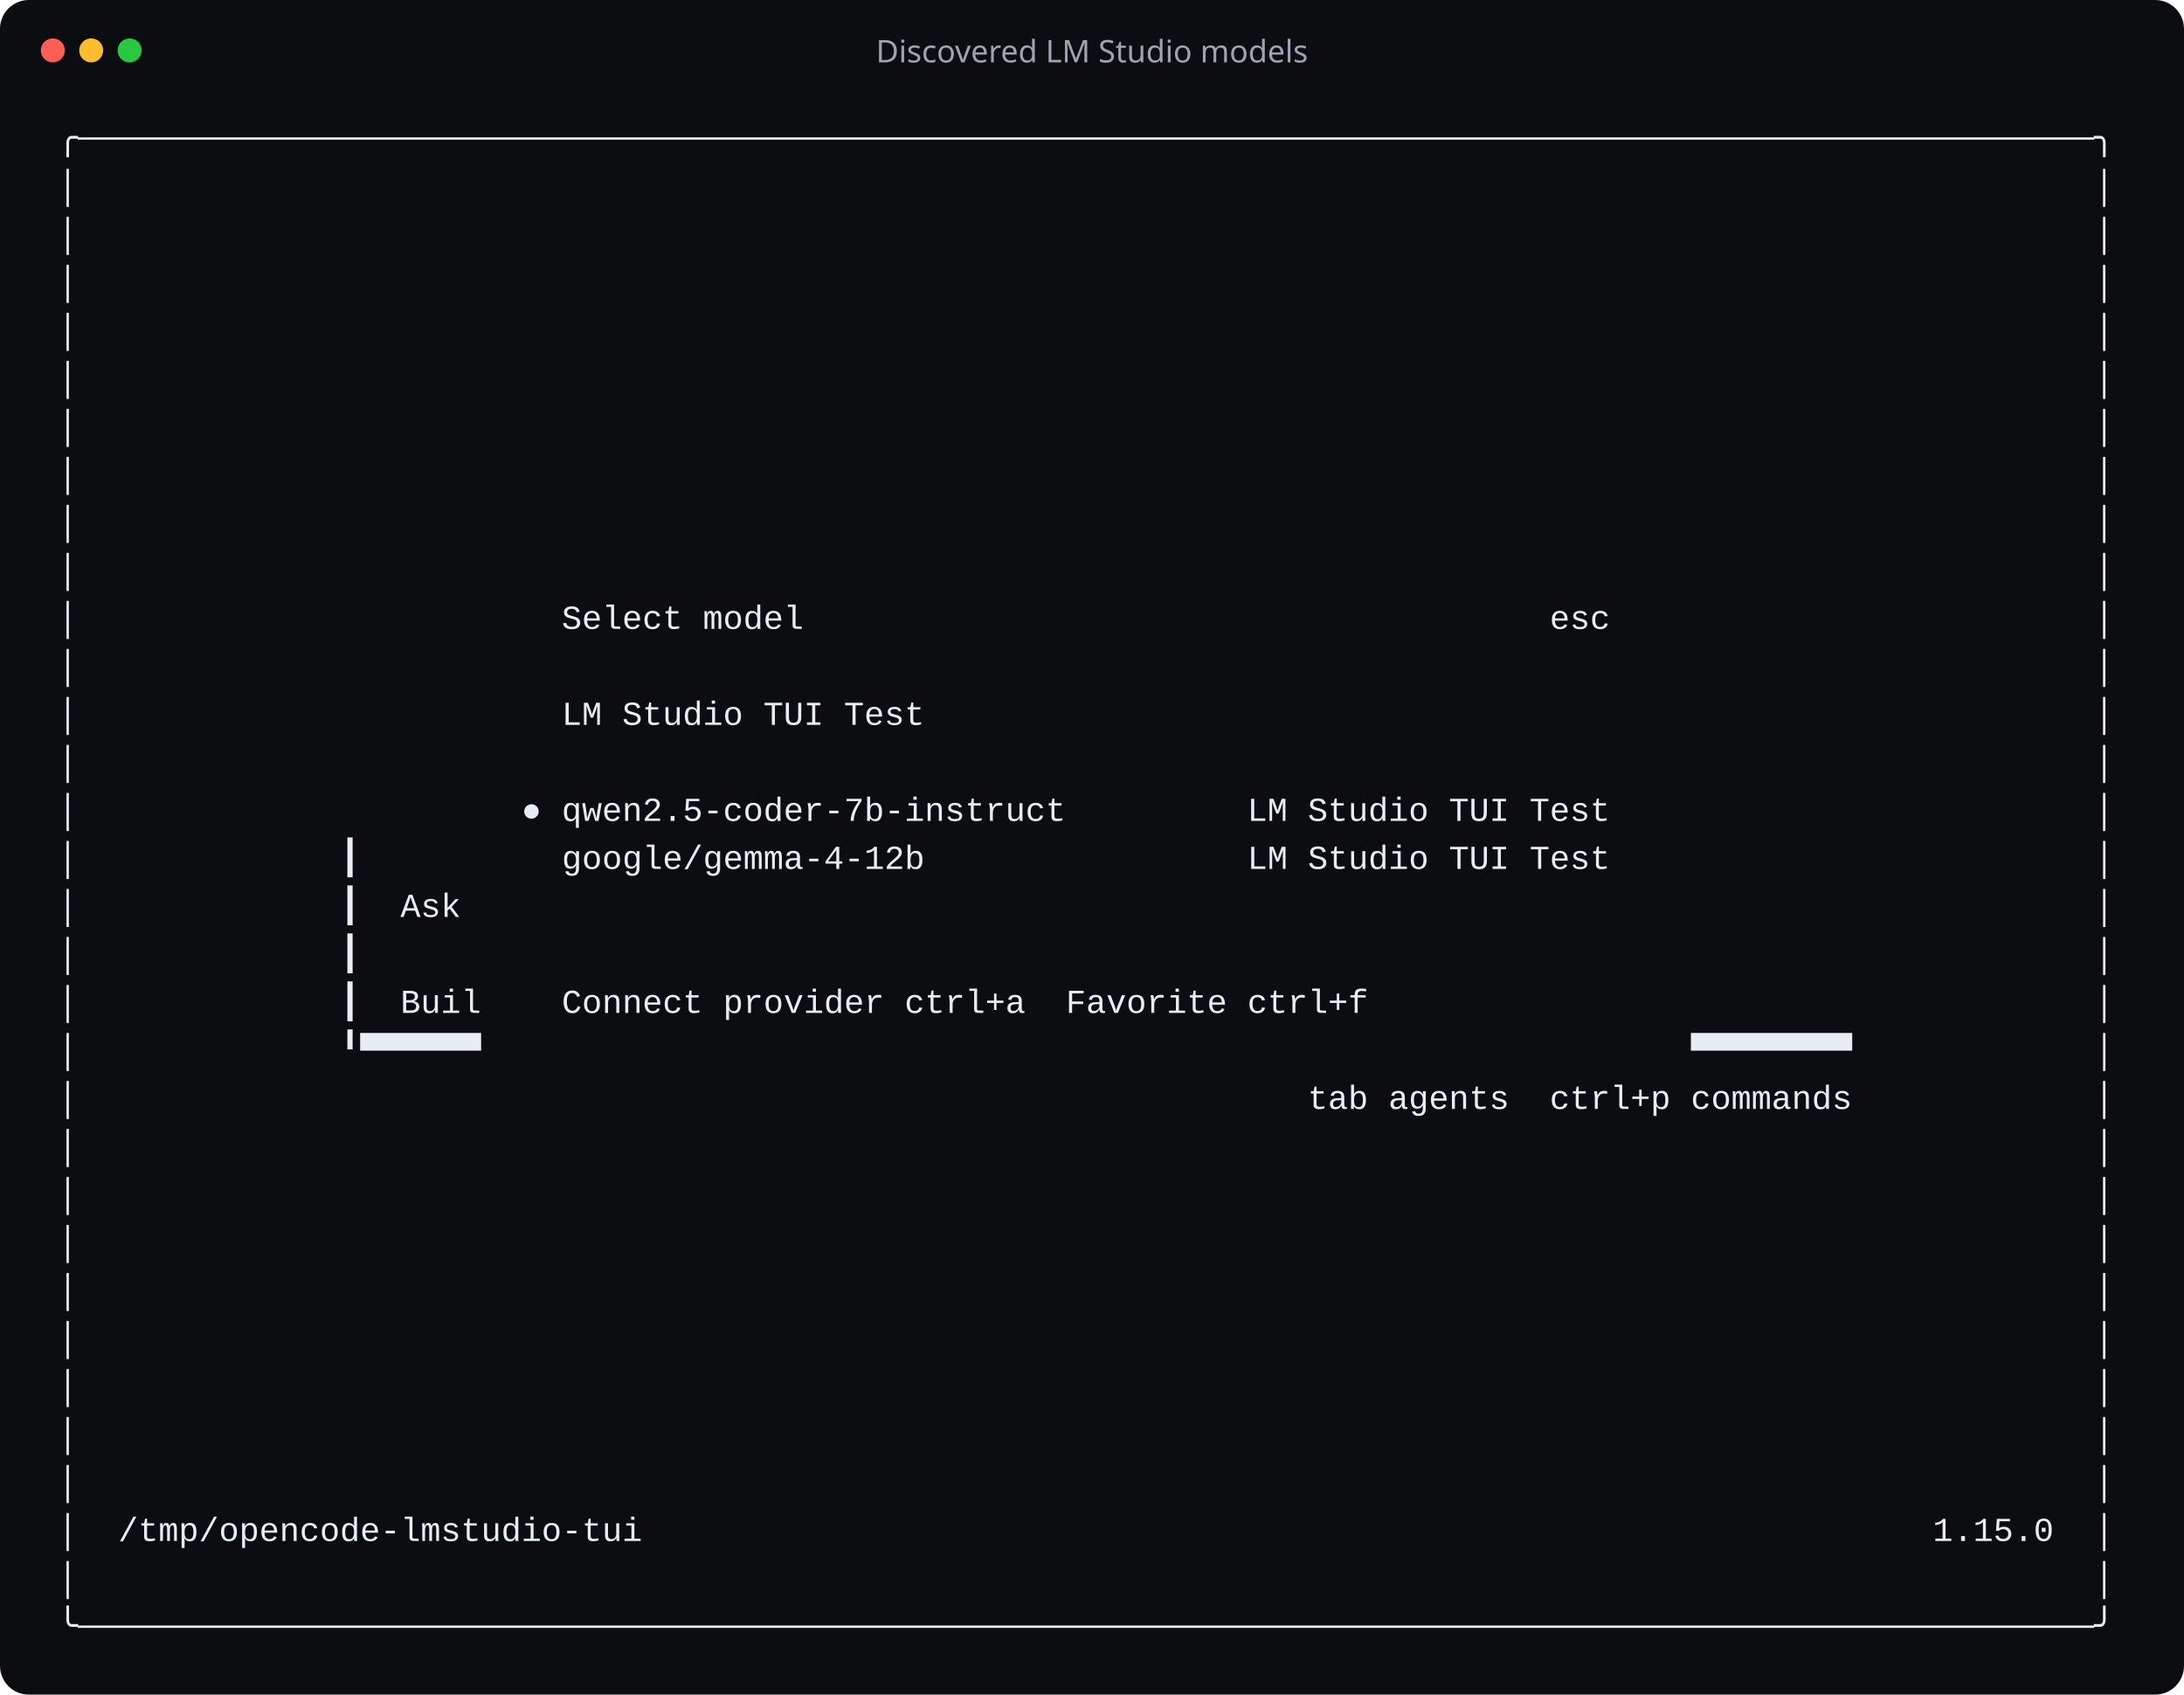
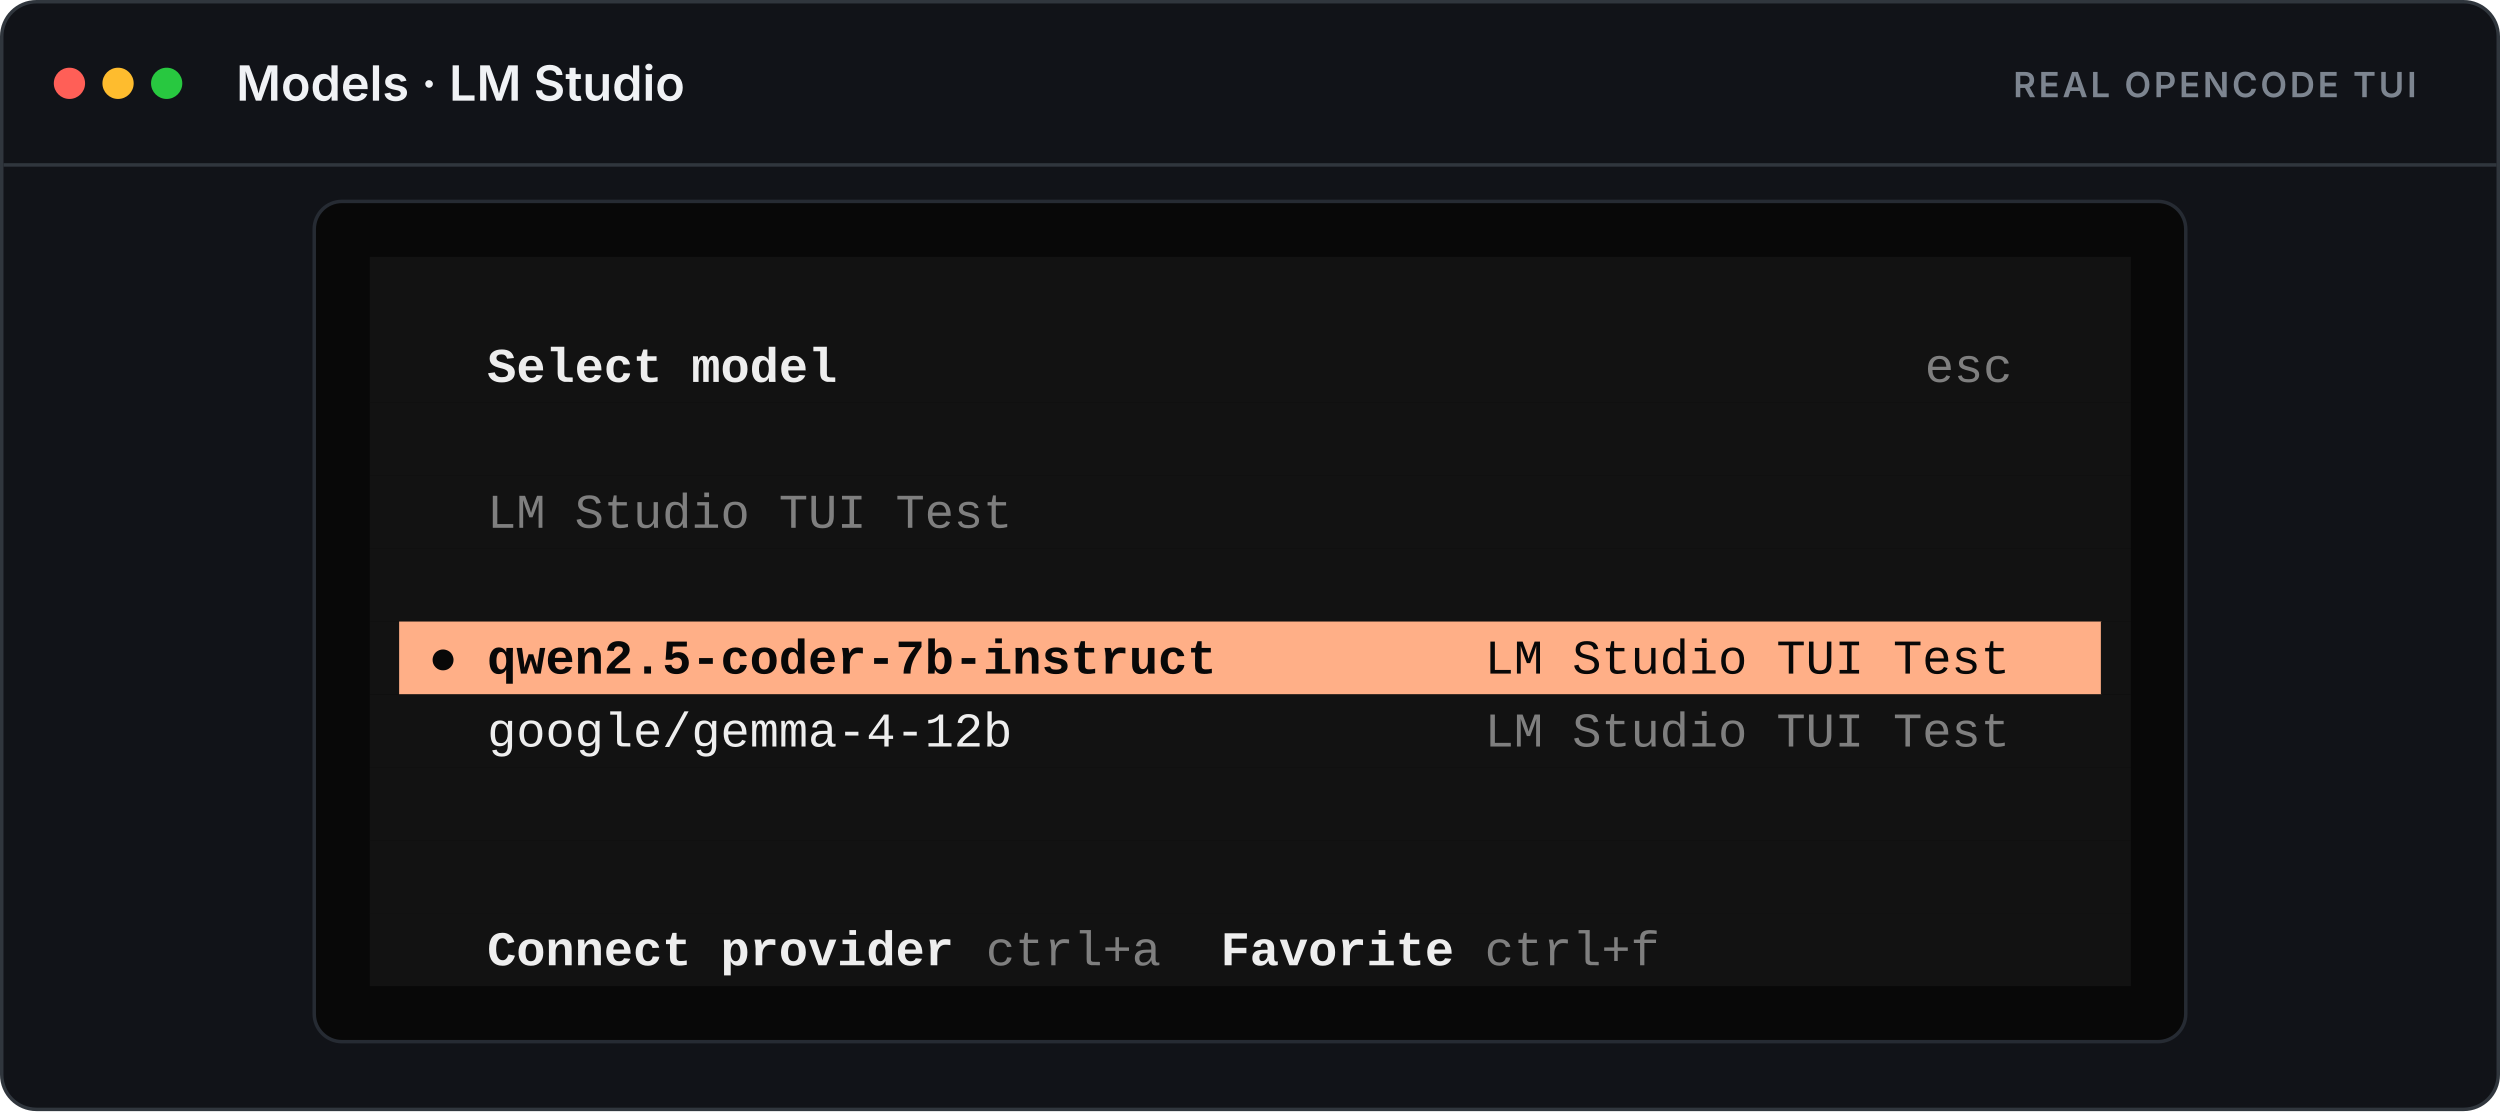
- <svg xmlns="http://www.w3.org/2000/svg" width="910" height="706" viewBox="0 0 910 706" role="img" aria-labelledby="title desc">
-   <rect width="100%" height="100%" rx="12" fill="#0b0d10" />
-   <circle cx="22" cy="21" r="5" fill="#ff5f57" />
-   <circle cx="38" cy="21" r="5" fill="#febc2e" />
-   <circle cx="54" cy="21" r="5" fill="#28c840" />
-   <text x="455" y="26" text-anchor="middle" fill="#9aa4b2" font-family="ui-sans-serif, system-ui" font-size="13">Discovered LM Studio models</text>
-   <g fill="#e6edf3" font-family="SFMono-Regular, Consolas, Liberation Mono, monospace" font-size="14">
-     <text x="24" y="62" xml:space="preserve">╭────────────────────────────────────────────────────────────────────────────────────────────────────╮</text>
-     <text x="24" y="82" xml:space="preserve">│                                                                                                    │</text>
-     <text x="24" y="102" xml:space="preserve">│                                                                                                    │</text>
-     <text x="24" y="122" xml:space="preserve">│                                                                                                    │</text>
-     <text x="24" y="142" xml:space="preserve">│                                                                                                    │</text>
-     <text x="24" y="162" xml:space="preserve">│                                                                                                    │</text>
-     <text x="24" y="182" xml:space="preserve">│                                                                                                    │</text>
-     <text x="24" y="202" xml:space="preserve">│                                                                                                    │</text>
-     <text x="24" y="222" xml:space="preserve">│                                                                                                    │</text>
-     <text x="24" y="242" xml:space="preserve">│                                                                                                    │</text>
-     <text x="24" y="262" xml:space="preserve">│                        Select model                                     esc                        │</text>
-     <text x="24" y="282" xml:space="preserve">│                                                                                                    │</text>
-     <text x="24" y="302" xml:space="preserve">│                        LM Studio TUI Test                                                          │</text>
-     <text x="24" y="322" xml:space="preserve">│                                                                                                    │</text>
-     <text x="24" y="342" xml:space="preserve">│                      ● qwen2.5-coder-7b-instruct         LM Studio TUI Test                        │</text>
-     <text x="24" y="362" xml:space="preserve">│             ┃          google/gemma-4-12b                LM Studio TUI Test                        │</text>
-     <text x="24" y="382" xml:space="preserve">│             ┃  Ask                                                                                 │</text>
-     <text x="24" y="402" xml:space="preserve">│             ┃                                                                                      │</text>
-     <text x="24" y="422" xml:space="preserve">│             ┃  Buil    Connect provider ctrl+a  Favorite ctrl+f                                    │</text>
-     <text x="24" y="442" xml:space="preserve">│             ╹▀▀▀▀▀▀                                                            ▀▀▀▀▀▀▀▀            │</text>
-     <text x="24" y="462" xml:space="preserve">│                                                             tab agents  ctrl+p commands            │</text>
-     <text x="24" y="482" xml:space="preserve">│                                                                                                    │</text>
-     <text x="24" y="502" xml:space="preserve">│                                                                                                    │</text>
-     <text x="24" y="522" xml:space="preserve">│                                                                                                    │</text>
-     <text x="24" y="542" xml:space="preserve">│                                                                                                    │</text>
-     <text x="24" y="562" xml:space="preserve">│                                                                                                    │</text>
-     <text x="24" y="582" xml:space="preserve">│                                                                                                    │</text>
-     <text x="24" y="602" xml:space="preserve">│                                                                                                    │</text>
-     <text x="24" y="622" xml:space="preserve">│                                                                                                    │</text>
-     <text x="24" y="642" xml:space="preserve">│  /tmp/opencode-lmstudio-tui                                                                1.15.0  │</text>
-     <text x="24" y="662" xml:space="preserve">│                                                                                                    │</text>
-     <text x="24" y="682" xml:space="preserve">╰────────────────────────────────────────────────────────────────────────────────────────────────────╯</text>
+ <svg xmlns="http://www.w3.org/2000/svg" width="720" height="320" viewBox="0 0 720 320" role="img" aria-labelledby="title desc">
+   <rect x="0.5" y="0.5" width="719" height="319" rx="10" fill="#111318" stroke="#30363d" />
+   <line x1="1" y1="47.5" x2="719" y2="47.5" stroke="#30363d" />
+   <circle cx="20" cy="24" r="4.5" fill="#ff5f57" />
+   <circle cx="34" cy="24" r="4.5" fill="#febc2e" />
+   <circle cx="48" cy="24" r="4.5" fill="#28c840" />
+   <text x="68" y="29" fill="#f0f2f5" font-family="ui-sans-serif, -apple-system, BlinkMacSystemFont, Segoe UI, sans-serif" font-size="14" font-weight="600">Models · LM Studio</text>
+   <text x="696" y="28" text-anchor="end" fill="#7d8590" font-family="ui-sans-serif, -apple-system, BlinkMacSystemFont, Segoe UI, sans-serif" font-size="10" font-weight="600" letter-spacing="0.08em">REAL OPENCODE TUI</text>
+   <rect x="90.5" y="58" width="539" height="242" rx="8" fill="#080808" stroke="#262b33" />
+   <g font-family="SFMono-Regular, Cascadia Code, Consolas, Liberation Mono, monospace" font-size="14" text-rendering="geometricPrecision">
+     <rect x="106.5" y="74" width="507.2" height="21" fill="#121212" />
+     <rect x="106.5" y="95" width="507.2" height="21" fill="#121212" />
+     <rect x="106.5" y="116" width="507.2" height="21" fill="#121212" />
+     <rect x="106.5" y="137" width="507.2" height="21" fill="#121212" />
+     <rect x="106.5" y="158" width="507.2" height="21" fill="#121212" />
+     <rect x="106.5" y="179" width="8.65" height="21" fill="#121212" />
+     <rect x="114.95" y="179" width="490.3" height="21" fill="#ffaf87" />
+     <rect x="605.05" y="179" width="8.65" height="21" fill="#121212" />
+     <rect x="106.5" y="200" width="507.2" height="21" fill="#121212" />
+     <rect x="106.5" y="221" width="507.2" height="21" fill="#121212" />
+     <rect x="106.5" y="242" width="507.2" height="21" fill="#121212" />
+     <rect x="106.5" y="263" width="507.2" height="21" fill="#121212" />
+     <text x="140.3" y="110" fill="#eeeeee" opacity="1" font-weight="650" font-style="normal" xml:space="preserve">Select model</text>
+     <text x="554.35" y="110" fill="#7f7f7f" opacity="1" font-weight="400" font-style="normal" xml:space="preserve">esc</text>
+     <text x="140.3" y="152" fill="#7f7f7f" opacity="1" font-weight="400" font-style="normal" xml:space="preserve">LM Studio TUI Test</text>
+     <text x="123.4" y="194" fill="#080808" opacity="1" font-weight="400" font-style="normal" xml:space="preserve">●</text>
+     <text x="140.3" y="194" fill="#080808" opacity="1" font-weight="650" font-style="normal" xml:space="preserve">qwen2.5-coder-7b-instruct</text>
+     <text x="427.6" y="194" fill="#080808" opacity="1" font-weight="400" font-style="normal" xml:space="preserve">LM Studio TUI Test</text>
+     <text x="140.3" y="215" fill="#eeeeee" opacity="1" font-weight="400" font-style="normal" xml:space="preserve">google/gemma-4-12b</text>
+     <text x="427.6" y="215" fill="#7f7f7f" opacity="1" font-weight="400" font-style="normal" xml:space="preserve">LM Studio TUI Test</text>
+     <text x="140.3" y="278" fill="#eeeeee" opacity="1" font-weight="650" font-style="normal" xml:space="preserve">Connect provider</text>
+     <text x="283.95" y="278" fill="#7f7f7f" opacity="1" font-weight="400" font-style="normal" xml:space="preserve">ctrl+a</text>
+     <text x="351.55" y="278" fill="#eeeeee" opacity="1" font-weight="650" font-style="normal" xml:space="preserve">Favorite</text>
+     <text x="427.6" y="278" fill="#7f7f7f" opacity="1" font-weight="400" font-style="normal" xml:space="preserve">ctrl+f</text>
  </g>
</svg>
